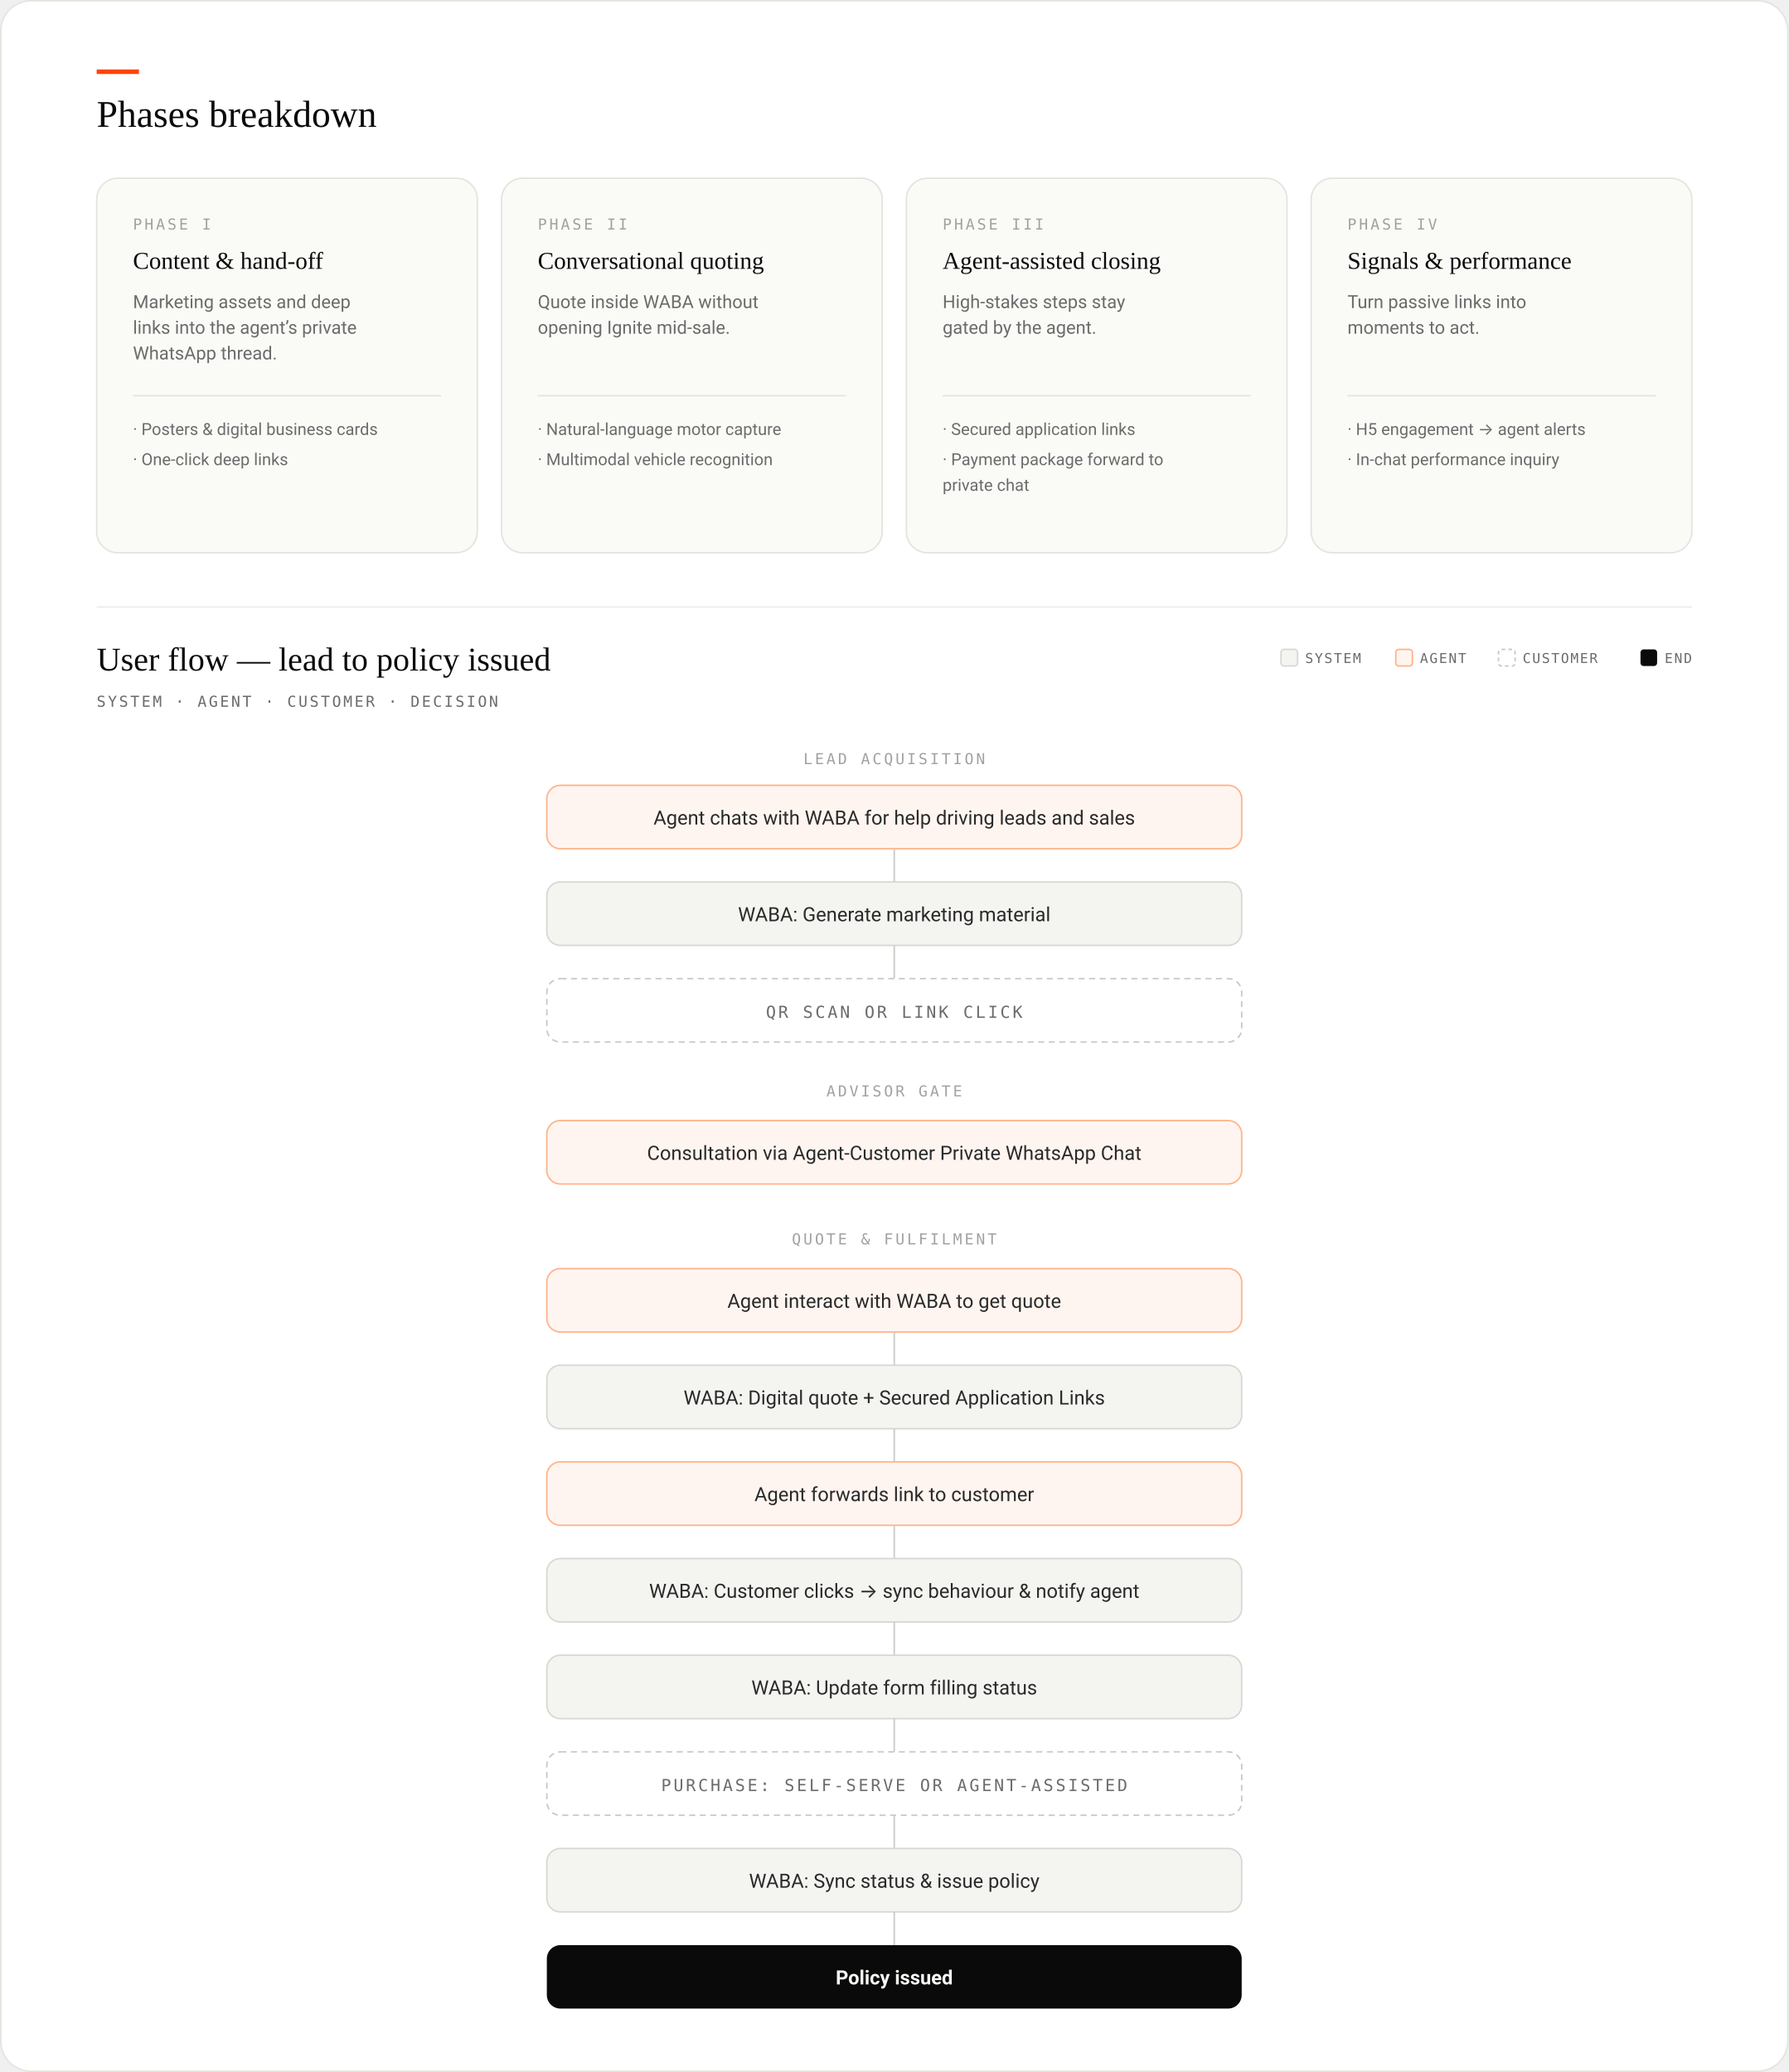
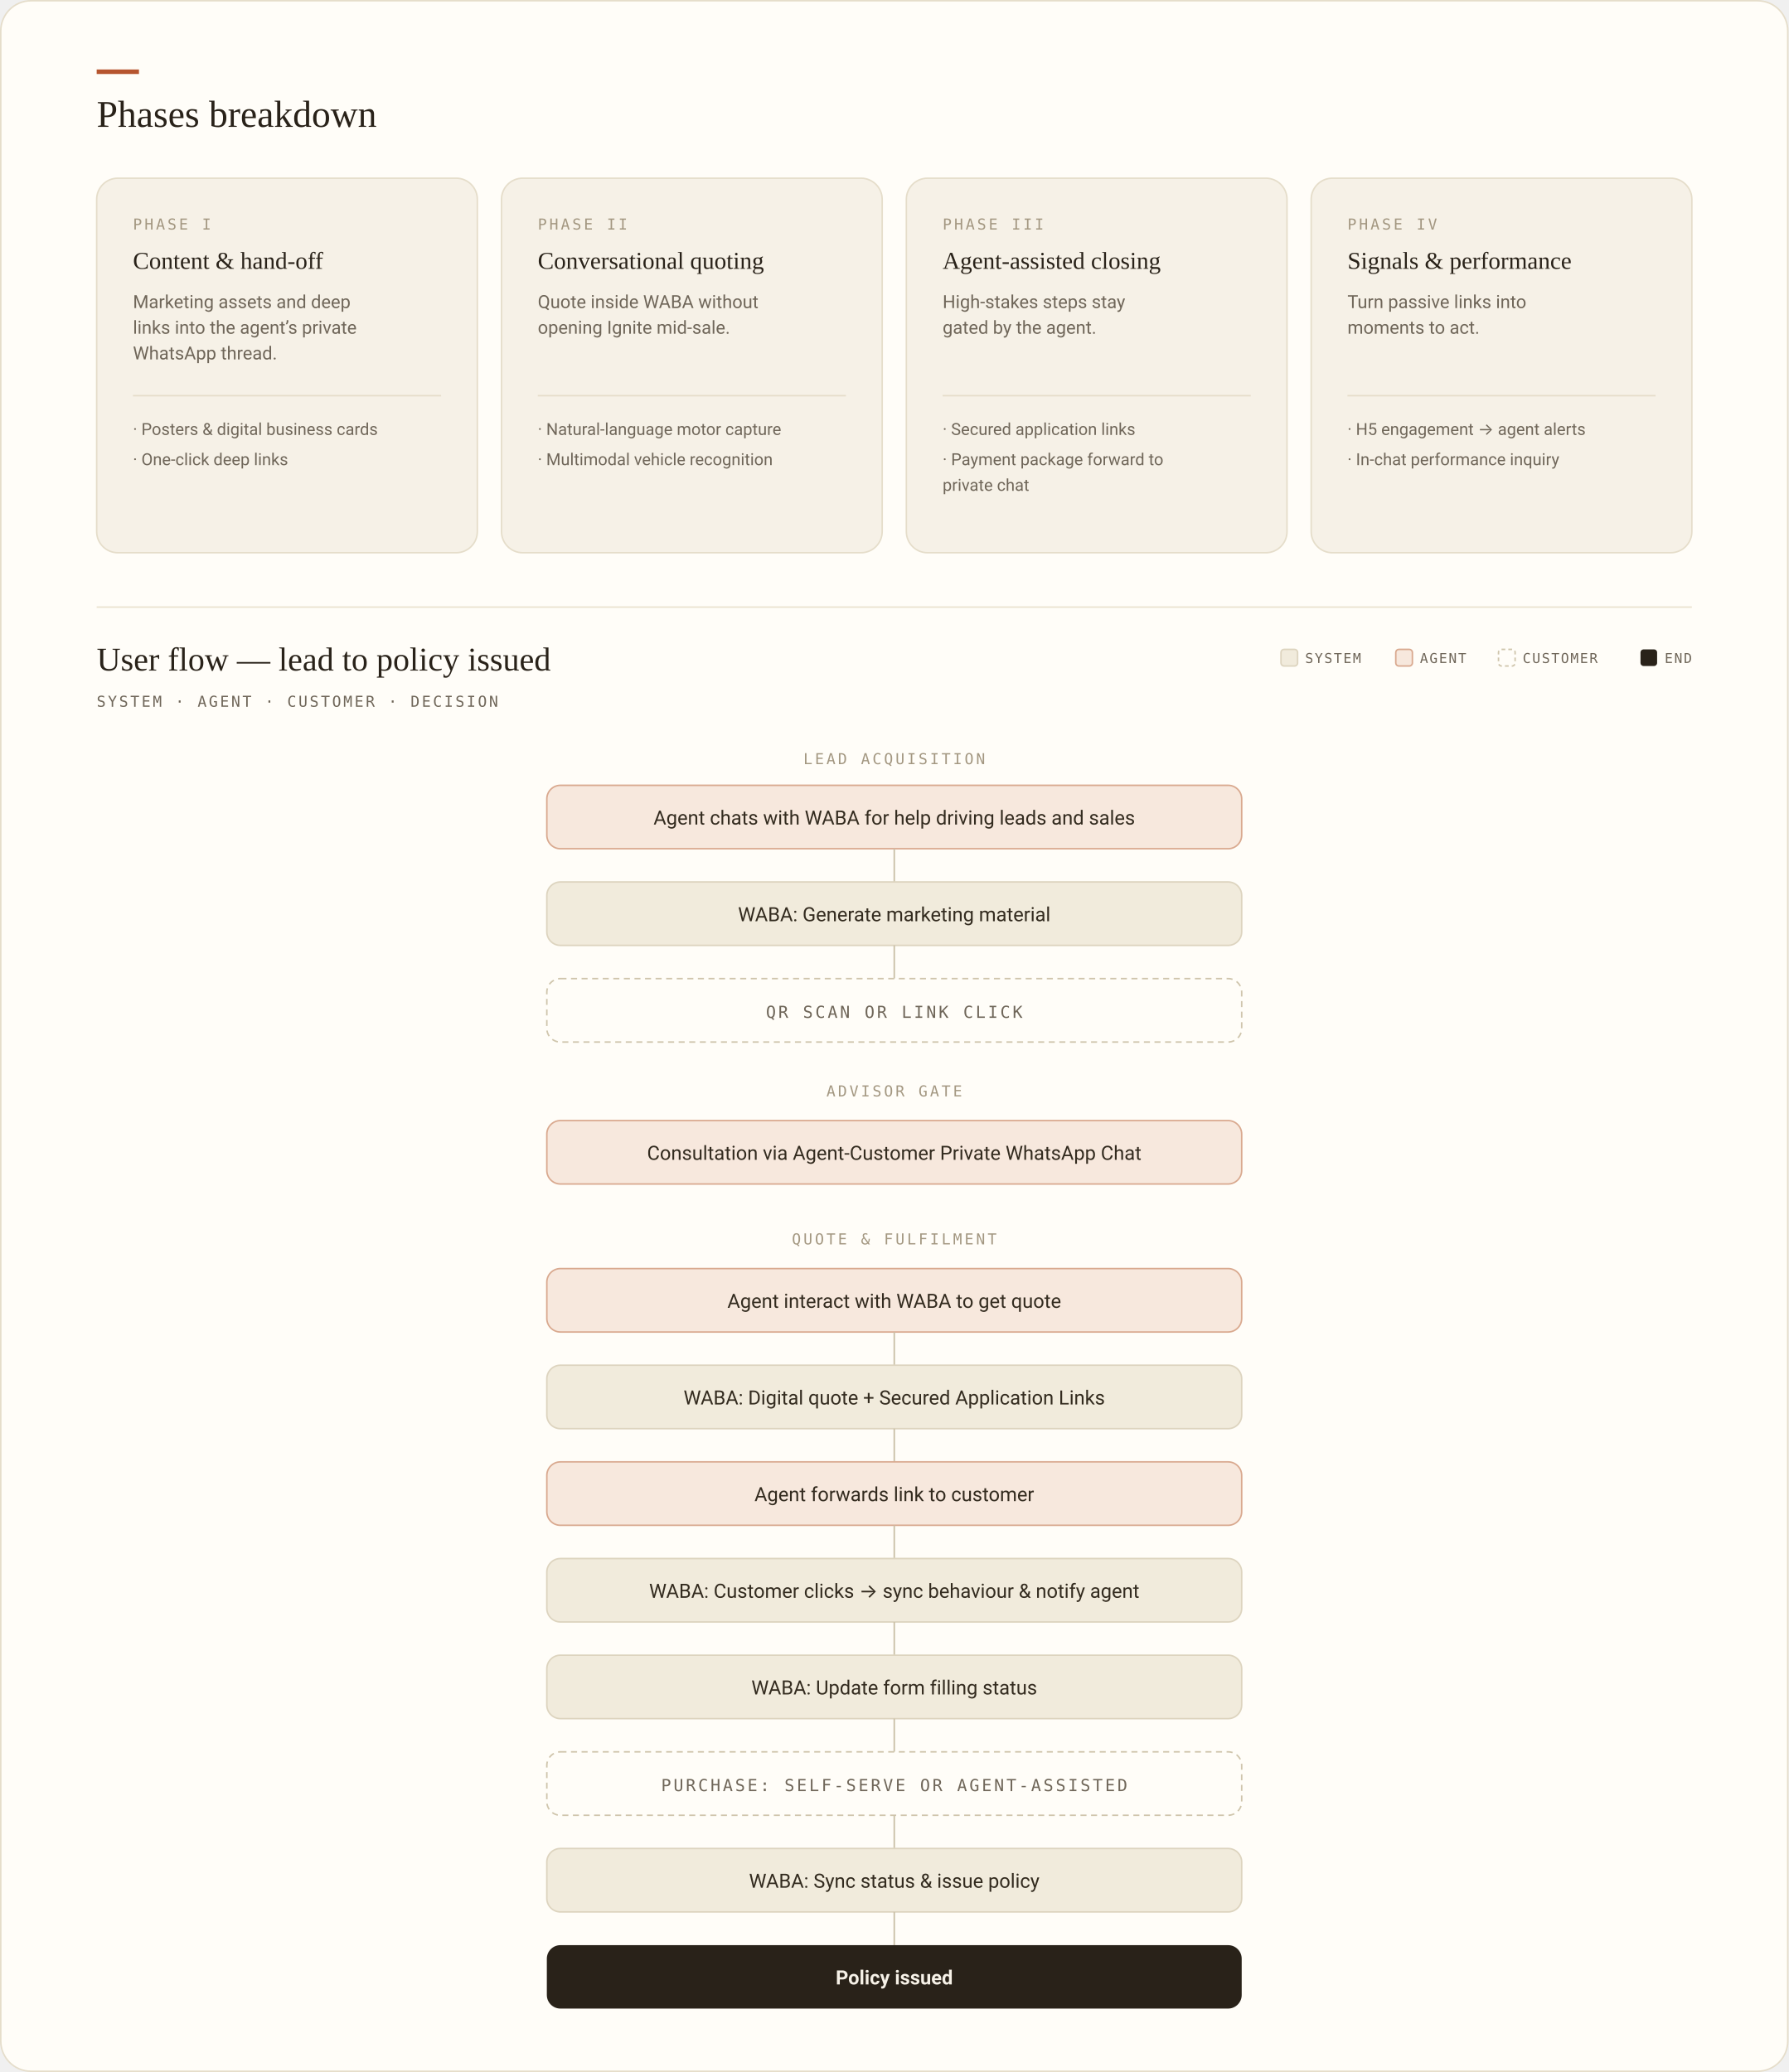
<svg xmlns="http://www.w3.org/2000/svg" viewBox="0 0 1184 1372" font-family="-apple-system, 'Segoe UI', Roboto, sans-serif">
  <defs>
    <style>
-       .ttl{font-family:Georgia,'Times New Roman',serif;font-weight:400;fill:#0a0a0a;}
-       .lbl{font-family:'SF Mono',Menlo,ui-monospace,monospace;letter-spacing:0.16em;fill:#a1a1a1;}
-       .sub{font-family:'SF Mono',Menlo,ui-monospace,monospace;letter-spacing:0.14em;fill:#6b6b6b;}
-       .bd{font-family:-apple-system,'Segoe UI',Roboto,sans-serif;fill:#6b6b6b;}
-       .step{font-family:-apple-system,'Segoe UI',Roboto,sans-serif;fill:#2a2a2a;}
+       .ttl{font-family:Georgia,'Times New Roman',serif;font-weight:400;fill:#292219;}
+       .lbl{font-family:'SF Mono',Menlo,ui-monospace,monospace;letter-spacing:0.16em;fill:#a39781;}
+       .sub{font-family:'SF Mono',Menlo,ui-monospace,monospace;letter-spacing:0.14em;fill:#6f6659;}
+       .bd{font-family:-apple-system,'Segoe UI',Roboto,sans-serif;fill:#6f6659;}
+       .step{font-family:-apple-system,'Segoe UI',Roboto,sans-serif;fill:#332b1f;}
    </style>
  </defs>
-   <rect x="0.5" y="0.5" width="1183" height="1371" rx="20" fill="#ffffff" stroke="#e4e4df" />
-   <rect x="64" y="46" width="28" height="3" fill="#ff4500" />
+   <rect x="0.5" y="0.5" width="1183" height="1371" rx="20" fill="#fffdf8" stroke="#e5ddca" />
+   <rect x="64" y="46" width="28" height="3" fill="#b6552f" />
  <text x="64" y="84" class="ttl" font-size="25">Phases breakdown</text>
-   <rect x="64" y="118" width="252" height="248" rx="14" fill="#fafaf7" stroke="#e4e4df" />
+   <rect x="64" y="118" width="252" height="248" rx="14" fill="#f6f1e7" stroke="#e5ddca" />
  <text x="88" y="152" class="lbl" font-size="10">PHASE I</text>
  <text x="88" y="178" class="ttl" font-size="16">Content &amp; hand-off</text>
  <text x="88" y="204" class="bd" font-size="12">Marketing assets and deep</text>
  <text x="88" y="221" class="bd" font-size="12">links into the agent’s private</text>
  <text x="88" y="238" class="bd" font-size="12">WhatsApp thread.</text>
-   <line x1="88" y1="262" x2="292" y2="262" stroke="#e4e4df" />
-   <text x="88" y="288" class="bd" font-size="11" fill="#6e6e6b">· Posters &amp; digital business cards</text>
-   <text x="88" y="308" class="bd" font-size="11" fill="#6e6e6b">· One-click deep links</text>
-   <rect x="332" y="118" width="252" height="248" rx="14" fill="#fafaf7" stroke="#e4e4df" />
+   <line x1="88" y1="262" x2="292" y2="262" stroke="#e5ddca" />
+   <text x="88" y="288" class="bd" font-size="11" fill="#7a7061">· Posters &amp; digital business cards</text>
+   <text x="88" y="308" class="bd" font-size="11" fill="#7a7061">· One-click deep links</text>
+   <rect x="332" y="118" width="252" height="248" rx="14" fill="#f6f1e7" stroke="#e5ddca" />
  <text x="356" y="152" class="lbl" font-size="10">PHASE II</text>
  <text x="356" y="178" class="ttl" font-size="16">Conversational quoting</text>
  <text x="356" y="204" class="bd" font-size="12">Quote inside WABA without</text>
  <text x="356" y="221" class="bd" font-size="12">opening Ignite mid-sale.</text>
-   <line x1="356" y1="262" x2="560" y2="262" stroke="#e4e4df" />
-   <text x="356" y="288" class="bd" font-size="11" fill="#6e6e6b">· Natural-language motor capture</text>
-   <text x="356" y="308" class="bd" font-size="11" fill="#6e6e6b">· Multimodal vehicle recognition</text>
-   <rect x="600" y="118" width="252" height="248" rx="14" fill="#fafaf7" stroke="#e4e4df" />
+   <line x1="356" y1="262" x2="560" y2="262" stroke="#e5ddca" />
+   <text x="356" y="288" class="bd" font-size="11" fill="#7a7061">· Natural-language motor capture</text>
+   <text x="356" y="308" class="bd" font-size="11" fill="#7a7061">· Multimodal vehicle recognition</text>
+   <rect x="600" y="118" width="252" height="248" rx="14" fill="#f6f1e7" stroke="#e5ddca" />
  <text x="624" y="152" class="lbl" font-size="10">PHASE III</text>
  <text x="624" y="178" class="ttl" font-size="16">Agent-assisted closing</text>
  <text x="624" y="204" class="bd" font-size="12">High-stakes steps stay</text>
  <text x="624" y="221" class="bd" font-size="12">gated by the agent.</text>
-   <line x1="624" y1="262" x2="828" y2="262" stroke="#e4e4df" />
-   <text x="624" y="288" class="bd" font-size="11" fill="#6e6e6b">· Secured application links</text>
-   <text x="624" y="308" class="bd" font-size="11" fill="#6e6e6b">· Payment package forward to</text>
-   <text x="624" y="325" class="bd" font-size="11" fill="#6e6e6b">  private chat</text>
-   <rect x="868" y="118" width="252" height="248" rx="14" fill="#fafaf7" stroke="#e4e4df" />
+   <line x1="624" y1="262" x2="828" y2="262" stroke="#e5ddca" />
+   <text x="624" y="288" class="bd" font-size="11" fill="#7a7061">· Secured application links</text>
+   <text x="624" y="308" class="bd" font-size="11" fill="#7a7061">· Payment package forward to</text>
+   <text x="624" y="325" class="bd" font-size="11" fill="#7a7061">  private chat</text>
+   <rect x="868" y="118" width="252" height="248" rx="14" fill="#f6f1e7" stroke="#e5ddca" />
  <text x="892" y="152" class="lbl" font-size="10">PHASE IV</text>
  <text x="892" y="178" class="ttl" font-size="16">Signals &amp; performance</text>
  <text x="892" y="204" class="bd" font-size="12">Turn passive links into</text>
  <text x="892" y="221" class="bd" font-size="12">moments to act.</text>
-   <line x1="892" y1="262" x2="1096" y2="262" stroke="#e4e4df" />
-   <text x="892" y="288" class="bd" font-size="11" fill="#6e6e6b">· H5 engagement → agent alerts</text>
-   <text x="892" y="308" class="bd" font-size="11" fill="#6e6e6b">· In-chat performance inquiry</text>
-   <line x1="64" y1="402" x2="1120" y2="402" stroke="#ececea" />
+   <line x1="892" y1="262" x2="1096" y2="262" stroke="#e5ddca" />
+   <text x="892" y="288" class="bd" font-size="11" fill="#7a7061">· H5 engagement → agent alerts</text>
+   <text x="892" y="308" class="bd" font-size="11" fill="#7a7061">· In-chat performance inquiry</text>
+   <line x1="64" y1="402" x2="1120" y2="402" stroke="#eae2cf" />
  <text x="64" y="444" class="ttl" font-size="22">User flow — lead to policy issued</text>
  <text x="64" y="468" class="sub" font-size="10">SYSTEM · AGENT · CUSTOMER · DECISION</text>
  <g font-size="9" font-family="'SF Mono',Menlo,monospace" letter-spacing="0.1em">
-     <rect x="848" y="430" width="11" height="11" rx="2" fill="#f4f4f1" stroke="#d8d8d3" />
-     <text x="864" y="439" fill="#6b6b6b">SYSTEM</text>
-     <rect x="924" y="430" width="11" height="11" rx="2" fill="#fff5f0" stroke="#ffb38a" />
-     <text x="940" y="439" fill="#6b6b6b">AGENT</text>
-     <rect x="992" y="430" width="11" height="11" rx="2" fill="#ffffff" stroke="#c8c8c3" stroke-dasharray="2.5 2" />
-     <text x="1008" y="439" fill="#6b6b6b">CUSTOMER</text>
-     <rect x="1086" y="430" width="11" height="11" rx="2" fill="#0a0a0a" />
-     <text x="1102" y="439" fill="#6b6b6b">END</text>
+     <rect x="848" y="430" width="11" height="11" rx="2" fill="#f1ebdc" stroke="#ddd4bf" />
+     <text x="864" y="439" fill="#6f6659">SYSTEM</text>
+     <rect x="924" y="430" width="11" height="11" rx="2" fill="#f7e8dd" stroke="#d9a98f" />
+     <text x="940" y="439" fill="#6f6659">AGENT</text>
+     <rect x="992" y="430" width="11" height="11" rx="2" fill="#fffdf8" stroke="#cfc5ac" stroke-dasharray="2.5 2" />
+     <text x="1008" y="439" fill="#6f6659">CUSTOMER</text>
+     <rect x="1086" y="430" width="11" height="11" rx="2" fill="#292219" />
+     <text x="1102" y="439" fill="#6f6659">END</text>
  </g>
  <text x="592" y="506" text-anchor="middle" class="lbl" font-size="10">LEAD ACQUISITION</text>
-   <rect x="362" y="520" width="460" height="42" rx="9" fill="#fff5f0" stroke="#ffb38a" />
+   <rect x="362" y="520" width="460" height="42" rx="9" fill="#f7e8dd" stroke="#d9a98f" />
  <text x="592" y="546" text-anchor="middle" class="step" font-size="13">Agent chats with WABA for help driving leads and sales</text>
-   <line x1="592" y1="562" x2="592" y2="584" stroke="#cbcbc6" />
-   <rect x="362" y="584" width="460" height="42" rx="9" fill="#f4f4f1" stroke="#d8d8d3" />
+   <line x1="592" y1="562" x2="592" y2="584" stroke="#c9bfa6" />
+   <rect x="362" y="584" width="460" height="42" rx="9" fill="#f1ebdc" stroke="#ddd4bf" />
  <text x="592" y="610" text-anchor="middle" class="step" font-size="13">WABA: Generate marketing material</text>
-   <line x1="592" y1="626" x2="592" y2="648" stroke="#cbcbc6" />
-   <rect x="362" y="648" width="460" height="42" rx="9" fill="#ffffff" stroke="#c8c8c3" stroke-dasharray="4 3" />
+   <line x1="592" y1="626" x2="592" y2="648" stroke="#c9bfa6" />
+   <rect x="362" y="648" width="460" height="42" rx="9" fill="#fffdf8" stroke="#cfc5ac" stroke-dasharray="4 3" />
  <text x="592" y="674" text-anchor="middle" class="sub" font-size="11">QR SCAN OR LINK CLICK</text>
  <text x="592" y="726" text-anchor="middle" class="lbl" font-size="10">ADVISOR GATE</text>
-   <rect x="362" y="742" width="460" height="42" rx="9" fill="#fff5f0" stroke="#ffb38a" />
+   <rect x="362" y="742" width="460" height="42" rx="9" fill="#f7e8dd" stroke="#d9a98f" />
  <text x="592" y="768" text-anchor="middle" class="step" font-size="13">Consultation via Agent-Customer Private WhatsApp Chat</text>
  <text x="592" y="824" text-anchor="middle" class="lbl" font-size="10">QUOTE &amp; FULFILMENT</text>
-   <rect x="362" y="840" width="460" height="42" rx="9" fill="#fff5f0" stroke="#ffb38a" />
+   <rect x="362" y="840" width="460" height="42" rx="9" fill="#f7e8dd" stroke="#d9a98f" />
  <text x="592" y="866" text-anchor="middle" class="step" font-size="13">Agent interact with WABA to get quote</text>
-   <line x1="592" y1="882" x2="592" y2="904" stroke="#cbcbc6" />
-   <rect x="362" y="904" width="460" height="42" rx="9" fill="#f4f4f1" stroke="#d8d8d3" />
+   <line x1="592" y1="882" x2="592" y2="904" stroke="#c9bfa6" />
+   <rect x="362" y="904" width="460" height="42" rx="9" fill="#f1ebdc" stroke="#ddd4bf" />
  <text x="592" y="930" text-anchor="middle" class="step" font-size="13">WABA: Digital quote + Secured Application Links</text>
-   <line x1="592" y1="946" x2="592" y2="968" stroke="#cbcbc6" />
-   <rect x="362" y="968" width="460" height="42" rx="9" fill="#fff5f0" stroke="#ffb38a" />
+   <line x1="592" y1="946" x2="592" y2="968" stroke="#c9bfa6" />
+   <rect x="362" y="968" width="460" height="42" rx="9" fill="#f7e8dd" stroke="#d9a98f" />
  <text x="592" y="994" text-anchor="middle" class="step" font-size="13">Agent forwards link to customer</text>
-   <line x1="592" y1="1010" x2="592" y2="1032" stroke="#cbcbc6" />
-   <rect x="362" y="1032" width="460" height="42" rx="9" fill="#f4f4f1" stroke="#d8d8d3" />
+   <line x1="592" y1="1010" x2="592" y2="1032" stroke="#c9bfa6" />
+   <rect x="362" y="1032" width="460" height="42" rx="9" fill="#f1ebdc" stroke="#ddd4bf" />
  <text x="592" y="1058" text-anchor="middle" class="step" font-size="13">WABA: Customer clicks → sync behaviour &amp; notify agent</text>
-   <line x1="592" y1="1074" x2="592" y2="1096" stroke="#cbcbc6" />
-   <rect x="362" y="1096" width="460" height="42" rx="9" fill="#f4f4f1" stroke="#d8d8d3" />
+   <line x1="592" y1="1074" x2="592" y2="1096" stroke="#c9bfa6" />
+   <rect x="362" y="1096" width="460" height="42" rx="9" fill="#f1ebdc" stroke="#ddd4bf" />
  <text x="592" y="1122" text-anchor="middle" class="step" font-size="13">WABA: Update form filling status</text>
-   <line x1="592" y1="1138" x2="592" y2="1160" stroke="#cbcbc6" />
-   <rect x="362" y="1160" width="460" height="42" rx="9" fill="#ffffff" stroke="#c8c8c3" stroke-dasharray="4 3" />
+   <line x1="592" y1="1138" x2="592" y2="1160" stroke="#c9bfa6" />
+   <rect x="362" y="1160" width="460" height="42" rx="9" fill="#fffdf8" stroke="#cfc5ac" stroke-dasharray="4 3" />
  <text x="592" y="1186" text-anchor="middle" class="sub" font-size="11">PURCHASE: SELF-SERVE OR AGENT-ASSISTED</text>
-   <line x1="592" y1="1202" x2="592" y2="1224" stroke="#cbcbc6" />
-   <rect x="362" y="1224" width="460" height="42" rx="9" fill="#f4f4f1" stroke="#d8d8d3" />
+   <line x1="592" y1="1202" x2="592" y2="1224" stroke="#c9bfa6" />
+   <rect x="362" y="1224" width="460" height="42" rx="9" fill="#f1ebdc" stroke="#ddd4bf" />
  <text x="592" y="1250" text-anchor="middle" class="step" font-size="13">WABA: Sync status &amp; issue policy</text>
-   <line x1="592" y1="1266" x2="592" y2="1288" stroke="#cbcbc6" />
-   <rect x="362" y="1288" width="460" height="42" rx="9" fill="#0a0a0a" />
-   <text x="592" y="1314" text-anchor="middle" class="step" font-size="13" font-weight="600" style="fill:#fafaf7">Policy issued</text>
+   <line x1="592" y1="1266" x2="592" y2="1288" stroke="#c9bfa6" />
+   <rect x="362" y="1288" width="460" height="42" rx="9" fill="#292219" />
+   <text x="592" y="1314" text-anchor="middle" class="step" font-size="13" font-weight="600" style="fill:#f6f1e7">Policy issued</text>
</svg>
